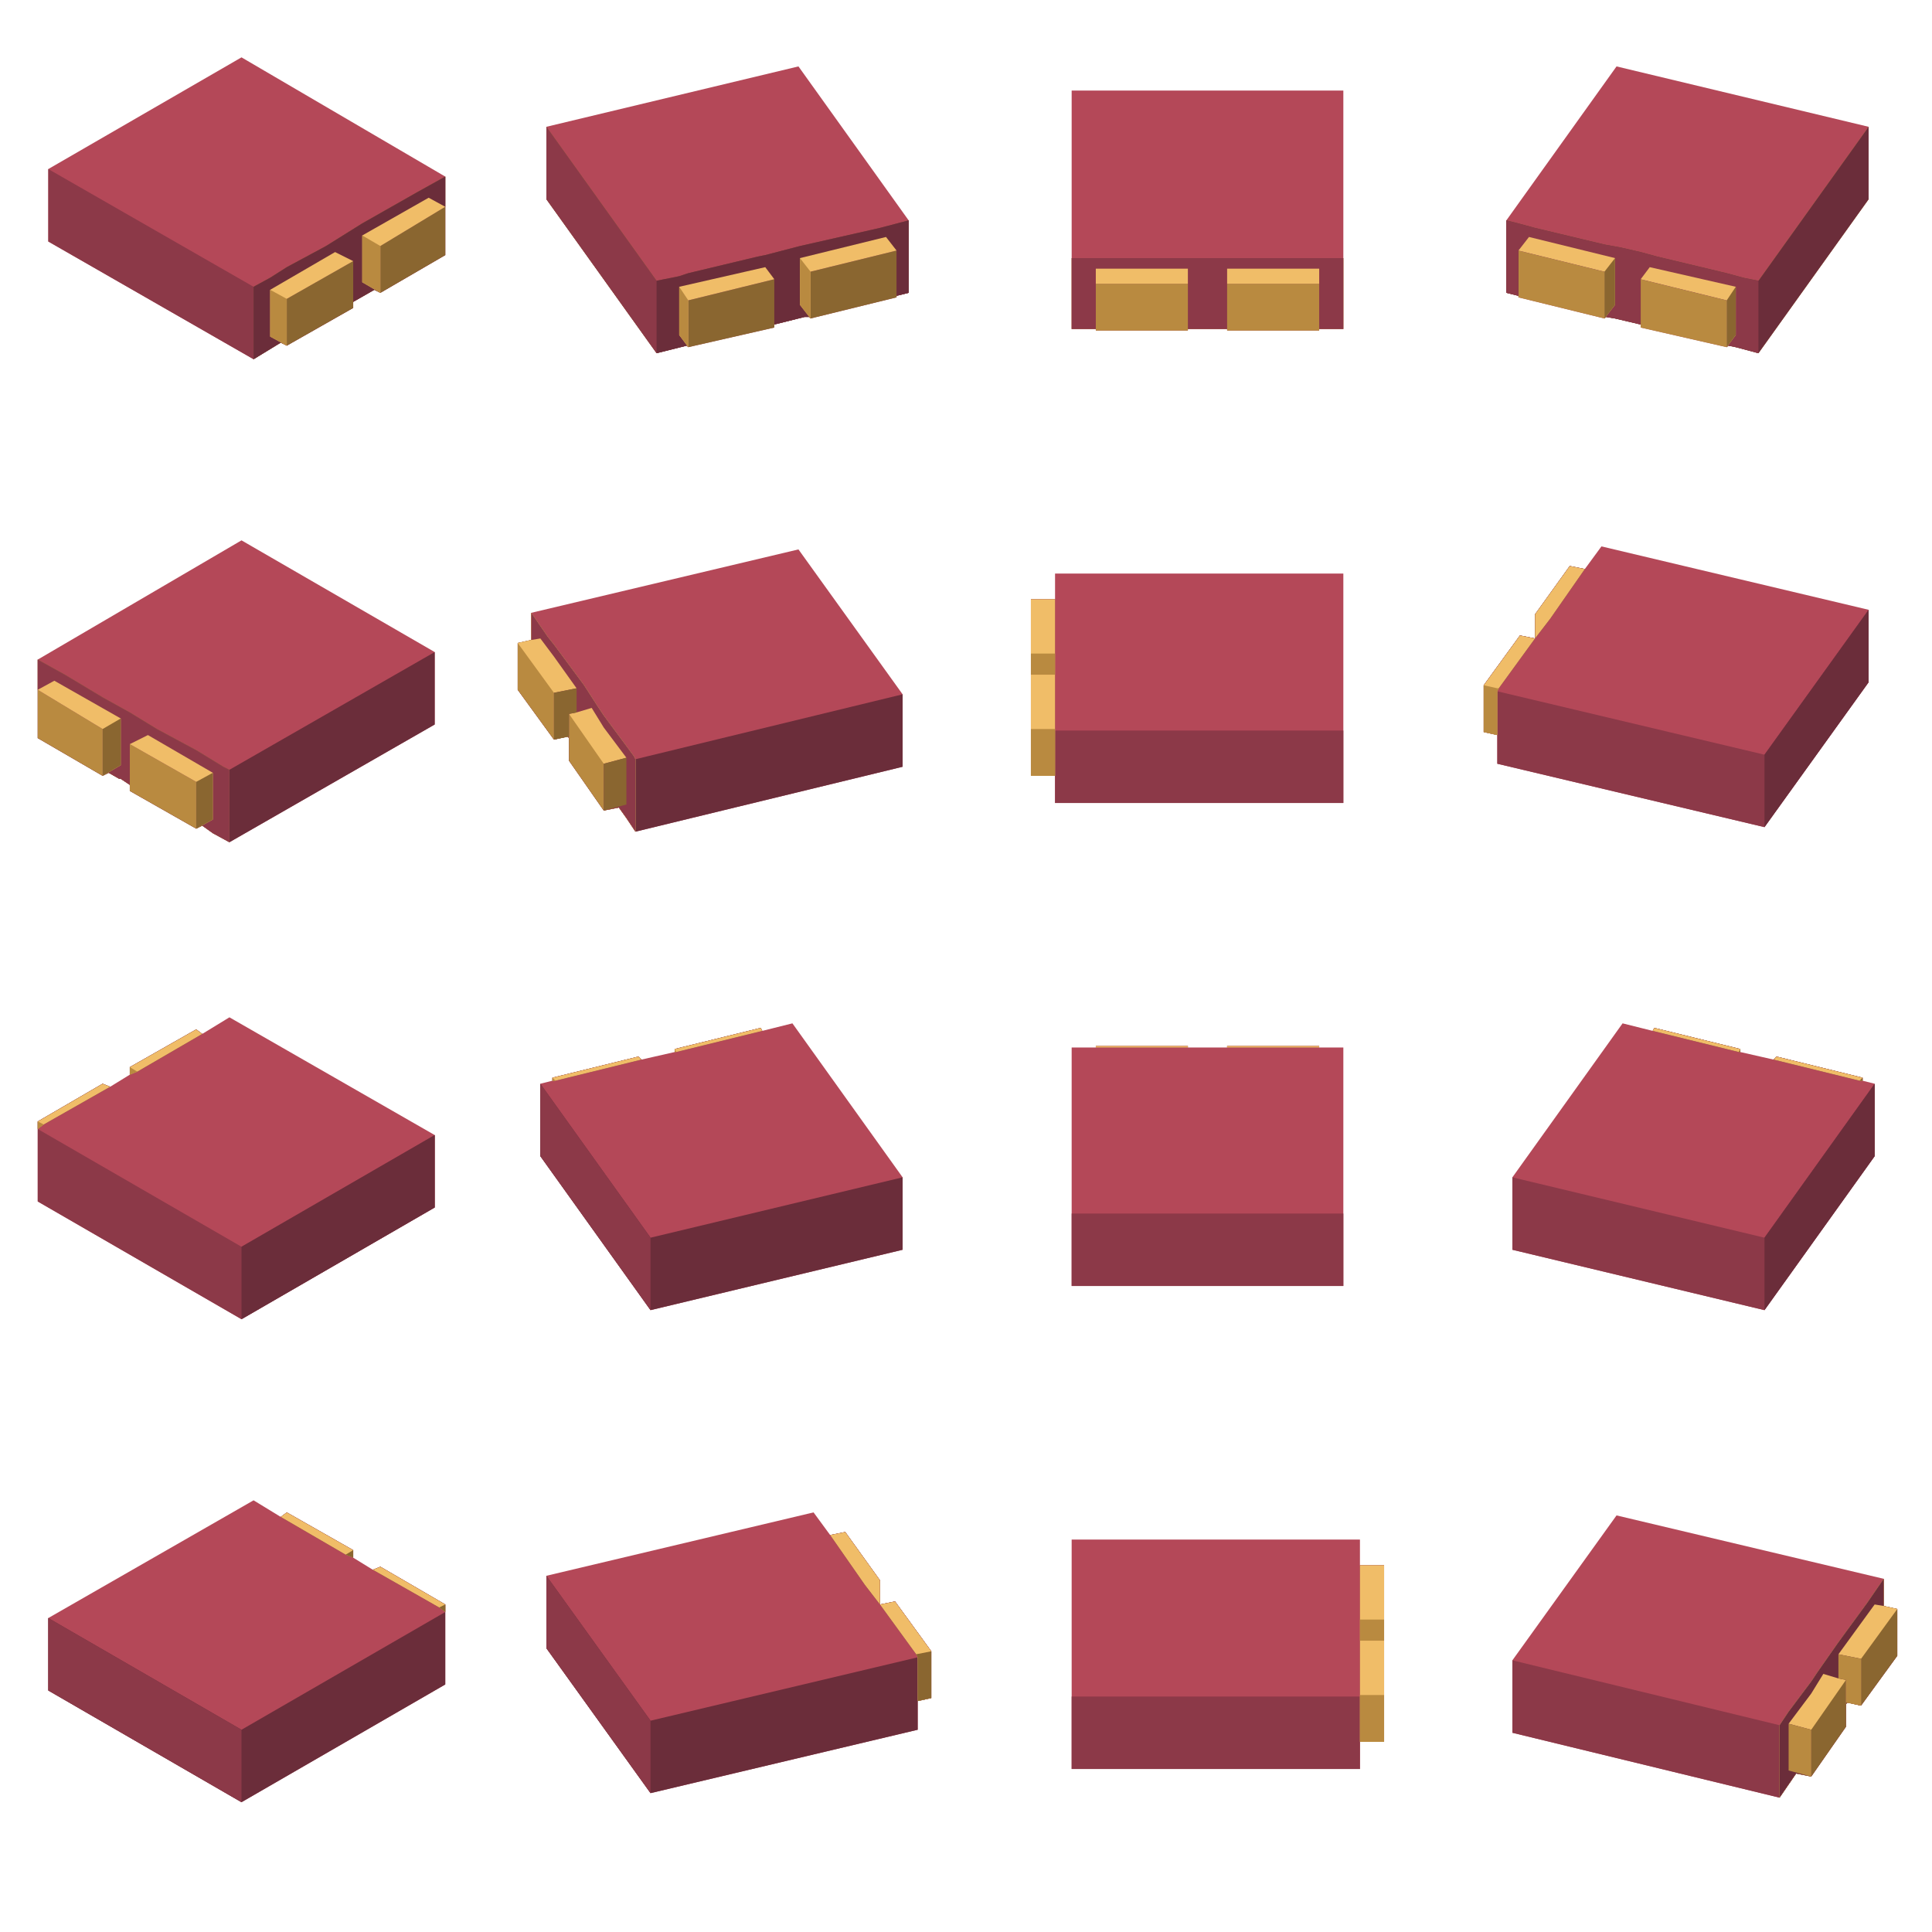
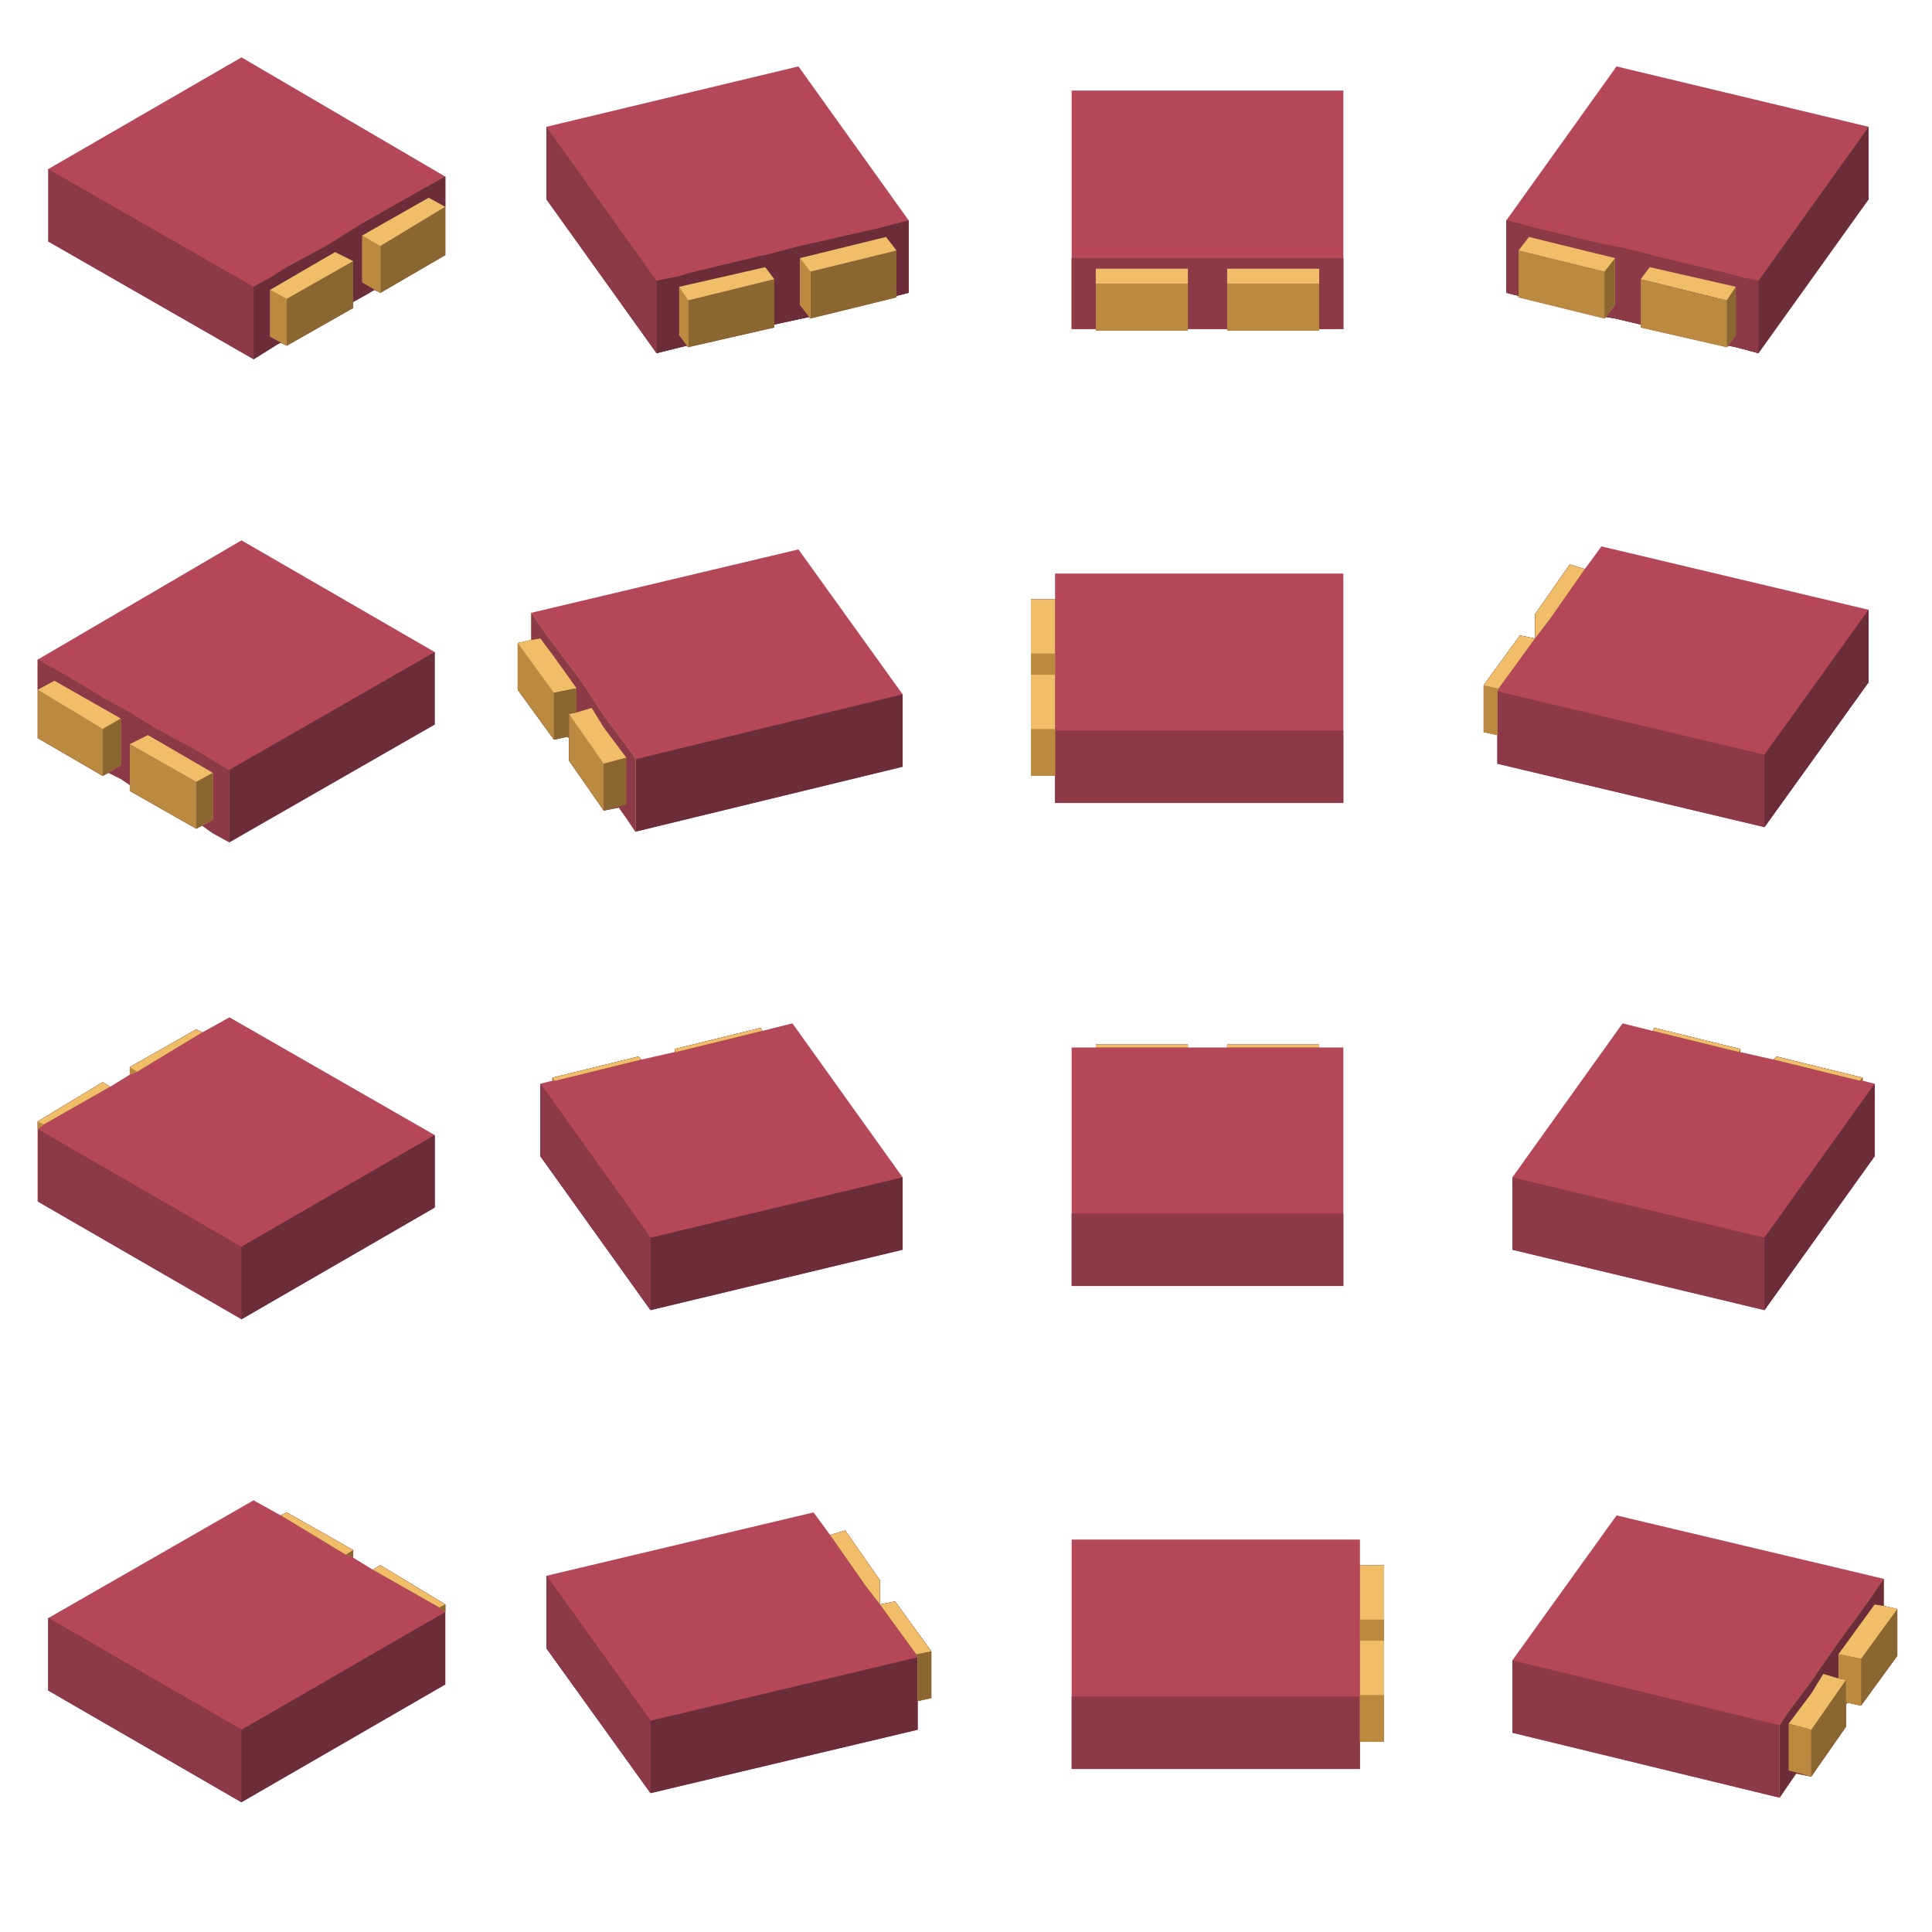
<svg xmlns="http://www.w3.org/2000/svg" width="128" height="128" viewBox="0 0 128 128">
  <svg id="enemy-needle-retaliatorCargoHauler-turret-top-0" x="0" y="0" width="32" height="32" viewBox="0 0 32 32">
-     <path fill="#b44858" d="M18.6,22.7L16.8,23.8L3.2,16L3.2,11.2L16,3.8L29.5,11.7L29.5,16.9L25.2,19.4L24.8,19.2L23.4,20L23.4,20.4L19,22.9Z" />
-     <path fill="#8c3948" d="M18.6,22.7L16.8,23.8L3.2,16L3.2,11.2L16.8,19L17.9,18.4L19,17.7L21.6,16.3L24,14.8L27.7,12.7L29.5,11.7L29.5,16.9L25.2,19.4L24.8,19.2L23.4,20L23.4,20.4L19,22.9Z" />
-     <path fill="#8a6630" d="M16.8,23.8L16.8,19L17.9,18.4L19,17.7L21.6,16.3L24,14.8L27.7,12.7L29.5,11.7L29.5,16.9L25.2,19.4L24.8,19.2L23.4,20L23.4,20.4L19,22.9L18.6,22.7Z" />
-     <path fill="#6b2d3a" d="M16.8,23.8L16.8,19L17.9,18.4L19,17.7L21.6,16.3L24,14.8L27.7,12.7L29.5,11.7L29.5,13.7L25.2,16.3L25.2,19.4L24.8,19.2L23.4,20L23.4,17.3L19,19.8L19,22.9L18.6,22.7Z" />
+     <path fill="#b44858" d="M18.4,22.8L16.8,23.8L3.2,16L3.2,11.2L16,3.8L29.5,11.7L29.5,16.9L25.2,19.4L24.8,19.2L24.3,19.5L23.4,20L23.4,20.4L19,22.9L18.6,22.7Z" />
+     <path fill="#8c3948" d="M18.4,22.8L16.8,23.8L3.2,16L3.2,11.2L16.8,19L17.9,18.4L19,17.7L21.6,16.3L24,14.8L27.7,12.7L29.5,11.7L29.5,16.9L25.2,19.4L24.8,19.2L24.3,19.5L23.4,20L23.4,20.4L19,22.9L18.6,22.7Z" />
+     <path fill="#8a6630" d="M18.4,22.8L16.8,23.8L16.8,19L17.9,18.4L19,17.7L21.6,16.3L24,14.8L27.7,12.7L29.5,11.7L29.5,16.9L25.2,19.4L24.8,19.2L24.3,19.5L23.4,20L23.4,20.4L19,22.9L18.6,22.7Z" />
+     <path fill="#6b2d3a" d="M18.4,22.8L16.8,23.8L16.8,19L17.9,18.4L19,17.7L21.6,16.3L24,14.8L27.7,12.7L29.5,11.7L29.5,13.7L25.2,16.3L25.2,19.4L24.8,19.2L24.3,19.5L23.4,20L23.4,17.3L19,19.8L19,22.9L18.6,22.7Z" />
    <path fill="#f0bd68" d="M19,19.8L19,22.9L17.9,22.3L17.9,19.2L22.2,16.7L23.4,17.3ZM25.2,16.3L25.2,19.4L24,18.7L24,15.6L28.4,13.1L29.5,13.7Z" />
    <path fill="#b98a40" d="M17.9,19.2L19,19.8L19,22.9L17.9,22.3ZM24,15.6L25.2,16.3L25.2,19.4L24,18.7Z" />
  </svg>
  <svg id="enemy-needle-retaliatorCargoHauler-turret-top-1" x="32" y="0" width="32" height="32" viewBox="0 0 32 32">
-     <path fill="#b44858" d="M13.5,22.9L11.5,23.4L4.2,13.2L4.2,8.4L20.9,4.4L28.2,14.6L28.2,19.4L27.4,19.6L27.4,19.7L21.7,21.1L21.6,21L21.3,21L19.3,21.5L19.3,21.7L13.6,23Z" />
-     <path fill="#8a6630" d="M13.5,22.9L11.5,23.4L4.2,13.2L4.2,8.4L11.5,18.6L13,18.3L13.6,18.1L18.2,17L18.7,16.9L21,16.3L26.3,15.1L28.2,14.6L28.2,19.4L27.4,19.6L27.4,19.7L21.7,21.1L21.6,21L21.3,21L19.3,21.5L19.3,21.7L13.6,23Z" />
-     <path fill="#8c3948" d="M13.5,22.9L11.5,23.4L4.2,13.2L4.2,8.4L11.5,18.6L13,18.3L13.6,18.1L18.2,17L18.7,16.9L21,16.3L26.3,15.1L28.2,14.6L28.2,19.4L27.4,19.6L27.4,16.6L21.7,18L21.7,21.1L21.6,21L21.3,21L19.3,21.5L19.3,18.5L13.6,19.9L13.6,23Z" />
-     <path fill="#6b2d3a" d="M13.5,22.9L11.5,23.4L11.5,18.6L13,18.3L13.6,18.1L18.2,17L18.7,16.9L21,16.3L26.3,15.1L28.2,14.6L28.2,19.4L27.4,19.6L27.4,16.6L21.7,18L21.7,21.1L21.6,21L21.3,21L19.3,21.5L19.3,18.5L13.6,19.9L13.6,23Z" />
+     <path fill="#b44858" d="M13.5,22.9L11.5,23.4L4.2,13.2L4.2,8.4L20.9,4.4L28.2,14.6L28.2,19.4L27.4,19.6L27.4,19.7L21.7,21.1L21.6,21L19.3,21.5L19.3,21.7L13.6,23Z" />
+     <path fill="#8a6630" d="M13.5,22.9L11.5,23.4L4.2,13.2L4.2,8.4L11.5,18.6L13,18.3L13.6,18.1L18.2,17L18.7,16.9L21,16.3L26.3,15.1L28.2,14.6L28.2,19.4L27.4,19.6L27.4,19.7L21.7,21.1L21.6,21L19.3,21.5L19.3,21.7L13.6,23Z" />
+     <path fill="#8c3948" d="M13.5,22.9L11.5,23.4L4.2,13.2L4.2,8.4L11.5,18.6L13,18.3L13.6,18.1L18.2,17L18.7,16.9L21,16.3L26.3,15.1L28.2,14.6L28.2,19.4L27.4,19.6L27.4,16.6L21.7,18L21.7,21.1L21.6,21L19.3,21.5L19.3,18.5L13.6,19.9L13.6,23Z" />
+     <path fill="#6b2d3a" d="M11.5,23.4L11.5,18.6L13,18.3L13.6,18.1L18.2,17L18.7,16.9L21,16.3L26.3,15.1L28.2,14.6L28.2,19.4L27.4,19.6L27.4,16.6L21.7,18L21.7,21.1L21.6,21L19.3,21.5L19.3,18.5L13.6,19.9L13.6,23L13.5,22.9Z" />
    <path fill="#f0bd68" d="M13.6,19.9L13.6,23L13,22.2L13,19L18.7,17.7L19.3,18.5ZM21.7,18L21.7,21.1L21,20.2L21,17.1L26.7,15.7L27.4,16.6Z" />
    <path fill="#b98a40" d="M13,19L13.6,19.9L13.6,23L13,22.2ZM21,17.1L21.7,18L21.7,21.1L21,20.2Z" />
  </svg>
  <svg id="enemy-needle-retaliatorCargoHauler-turret-top-2" x="64" y="0" width="32" height="32" viewBox="0 0 32 32">
    <path fill="#b44858" d="M8.6,21.8L7,21.8L7,6L25,6L25,21.8L23.4,21.8L23.4,21.9L17.3,21.9L17.3,21.8L14.7,21.8L14.7,21.9L8.6,21.9Z" />
    <path fill="#b98a40" d="M8.6,21.8L7,21.8L7,17.1L25,17.1L25,21.8L23.4,21.8L23.4,21.9L17.3,21.9L17.3,21.8L14.7,21.8L14.7,21.9L8.6,21.9Z" />
    <path fill="#8c3948" d="M8.6,21.8L7,21.8L7,17.1L25,17.1L25,21.8L23.4,21.8L23.4,18.8L17.3,18.8L17.3,21.8L14.7,21.8L14.7,18.8L8.6,18.8Z" />
    <path fill="#f0bd68" d="M14.7,17.8L14.7,18.8L8.6,18.8L8.6,17.8ZM23.4,17.8L23.4,18.8L17.3,18.8L17.3,17.8Z" />
  </svg>
  <svg id="enemy-needle-retaliatorCargoHauler-turret-top-3" x="96" y="0" width="32" height="32" viewBox="0 0 32 32">
    <path fill="#b44858" d="M27.8,13.2L20.5,23.4L19,23L18.5,22.9L18.4,23L12.7,21.7L12.7,21.5L11,21.1L10.4,21L10.3,21.1L4.6,19.7L4.6,19.6L3.8,19.4L3.8,14.6L11.1,4.4L27.8,8.4Z" />
    <path fill="#b98a40" d="M27.8,13.2L20.5,23.4L19,23L18.5,22.9L18.4,23L12.7,21.7L12.7,21.5L11,21.1L10.4,21L10.3,21.1L4.6,19.7L4.6,19.6L3.8,19.4L3.8,14.6L4.6,14.8L5.7,15.1L10.3,16.2L11.4,16.4L12.7,16.7L13.8,17L18.4,18.1L19.5,18.4L20.5,18.6L27.8,8.4Z" />
    <path fill="#6b2d3a" d="M27.8,13.2L20.5,23.4L19,23L18.5,22.9L18.4,23L18.4,19.9L12.7,18.5L12.7,21.5L11,21.1L10.4,21L10.3,21.1L10.3,18L4.6,16.6L4.6,19.6L3.8,19.4L3.8,14.6L4.6,14.8L5.7,15.1L10.3,16.2L11.4,16.4L12.7,16.7L13.8,17L18.4,18.1L19.5,18.4L20.5,18.6L27.8,8.4Z" />
    <path fill="#8c3948" d="M4.6,19.6L3.8,19.4L3.8,14.6L4.6,14.8L5.7,15.1L10.3,16.2L11.4,16.4L12.7,16.7L13.8,17L18.4,18.1L19.5,18.4L20.5,18.6L20.5,23.4L19,23L18.5,22.9L18.4,23L18.4,19.9L12.7,18.5L12.7,21.5L11,21.1L10.4,21L10.3,21.1L10.3,18L4.6,16.6Z" />
    <path fill="#f0bd68" d="M11,20.2L10.3,21.1L10.3,18L4.6,16.6L5.3,15.7L11,17.1ZM19,22.2L18.4,23L18.4,19.9L12.7,18.5L13.3,17.7L19,19Z" />
    <path fill="#8a6630" d="M11,20.2L10.3,21.1L10.3,18L11,17.1ZM19,22.2L18.4,23L18.4,19.9L19,19Z" />
  </svg>
  <svg id="enemy-needle-retaliatorCargoHauler-turret-top-4" x="0" y="32" width="32" height="32" viewBox="0 0 32 32">
-     <path fill="#b44858" d="M28.8,16L15.2,23.8L14.1,23.2L13.4,22.7L13,22.9L8.6,20.4L8.6,20L8,19.6L7.9,19.6L7.2,19.2L6.8,19.4L2.5,16.9L2.5,11.7L16,3.8L28.8,11.2Z" />
-     <path fill="#6b2d3a" d="M28.8,16L15.2,23.8L14.1,23.2L13.4,22.7L13,22.9L8.6,20.4L8.6,20L8,19.6L7.9,19.6L7.2,19.2L6.8,19.4L2.5,16.9L2.5,11.7L4.3,12.7L6.8,14.2L8.6,15.2L10.4,16.3L13,17.7L14.8,18.8L15.2,19L28.8,11.2Z" />
-     <path fill="#b98a40" d="M2.5,11.7L4.3,12.7L6.8,14.2L8.6,15.2L10.4,16.3L13,17.7L14.8,18.8L15.2,19L15.2,23.8L14.1,23.2L13.4,22.7L13,22.9L8.6,20.4L8.6,20L8,19.6L7.9,19.6L7.2,19.2L6.8,19.4L2.5,16.9Z" />
-     <path fill="#8c3948" d="M2.5,13.7L2.5,11.7L4.3,12.7L6.8,14.2L8.6,15.2L10.4,16.3L13,17.7L14.8,18.8L15.2,19L15.2,23.8L14.1,23.2L13.4,22.7L13,22.9L13,19.8L8.6,17.3L8.6,20L8,19.6L7.9,19.6L7.2,19.2L6.8,19.4L6.8,16.3Z" />
+     <path fill="#b44858" d="M28.8,16L15.2,23.8L14.1,23.2L13.4,22.7L13,22.9L8.6,20.4L8.6,20L8,19.6L7.2,19.2L6.8,19.4L2.5,16.9L2.5,11.7L16,3.8L28.8,11.2Z" />
+     <path fill="#6b2d3a" d="M28.8,16L15.2,23.8L14.1,23.2L13.4,22.7L13,22.9L8.6,20.4L8.6,20L8,19.6L7.2,19.2L6.8,19.4L2.5,16.9L2.5,11.7L4.3,12.7L6.8,14.2L8.6,15.2L10.4,16.3L13,17.7L14.8,18.8L15.2,19L28.8,11.2Z" />
+     <path fill="#b98a40" d="M2.5,11.7L4.3,12.7L6.8,14.2L8.6,15.2L10.4,16.3L13,17.7L14.8,18.8L15.2,19L15.2,23.8L14.1,23.2L13.4,22.7L13,22.9L8.6,20.4L8.6,20L8,19.6L7.2,19.2L6.8,19.4L2.5,16.9Z" />
+     <path fill="#8c3948" d="M2.5,13.7L2.5,11.7L4.3,12.7L6.8,14.2L8.6,15.2L10.4,16.3L13,17.7L14.8,18.8L15.2,19L15.2,23.8L14.1,23.2L13.4,22.7L13,22.9L13,19.8L8.6,17.3L8.6,20L8,19.6L7.2,19.2L6.8,19.4L6.8,16.3Z" />
    <path fill="#f0bd68" d="M8,18.7L6.8,19.4L6.8,16.3L2.5,13.7L3.6,13.1L8,15.6ZM14.1,22.3L13,22.9L13,19.8L8.6,17.3L9.8,16.7L14.1,19.2Z" />
    <path fill="#8a6630" d="M8,18.7L6.8,19.4L6.8,16.3L8,15.6ZM14.1,22.3L13,22.9L13,19.8L14.1,19.2Z" />
  </svg>
  <svg id="enemy-needle-retaliatorCargoHauler-turret-top-5" x="32" y="32" width="32" height="32" viewBox="0 0 32 32">
    <path fill="#b44858" d="M27.8,18.8L10.1,23.1L9.5,22.2L9,21.5L8,21.7L5.7,18.4L5.7,16.9L5.6,16.8L4.7,17L2.3,13.7L2.3,10.6L3.2,10.4L3.2,8.6L20.9,4.4L27.8,14Z" />
    <path fill="#6b2d3a" d="M27.8,18.8L10.1,23.1L9.5,22.2L9,21.5L8,21.7L5.7,18.4L5.7,16.9L5.6,16.8L4.7,17L2.3,13.7L2.3,10.6L3.2,10.4L3.2,8.6L4.3,10.2L4.7,10.7L6.7,13.4L7.6,14.8L8,15.4L10,18.1L10.1,18.3L27.8,14Z" />
    <path fill="#b98a40" d="M3.2,10.4L3.2,8.6L4.3,10.2L4.7,10.7L6.7,13.4L7.6,14.8L8,15.4L10,18.1L10.1,18.3L10.1,23.1L9.5,22.2L9,21.5L8,21.7L5.7,18.4L5.7,16.9L5.6,16.8L4.7,17L2.3,13.7L2.3,10.6Z" />
    <path fill="#f0bd68" d="M3.2,10.4L3.2,8.6L4.3,10.2L4.7,10.7L6.7,13.4L7.6,14.8L8,15.4L10,18.1L10.1,18.3L10.1,23.1L9.5,22.2L9,21.5L8,21.7L8,18.6L5.7,15.3L5.7,16.9L5.6,16.8L4.7,17L4.7,13.9L2.3,10.6Z" />
    <path fill="#8c3948" d="M3.2,10.4L3.2,8.6L4.3,10.2L4.7,10.7L6.7,13.4L7.6,14.8L8,15.4L10,18.1L10.1,18.3L10.1,23.1L9.5,22.2L9,21.5L8,21.7L8,18.6L9.5,18.2L8,16.2L7.2,14.9L6.2,15.2L5.7,15.3L5.7,16.9L5.6,16.8L4.7,17L4.7,13.9L6.2,13.6L4.7,11.5L3.8,10.3Z" />
    <path fill="#8a6630" d="M5.7,16.8L4.7,17L4.7,13.9L6.2,13.6L6.2,15.2L5.7,15.3ZM9.5,21.3L8,21.7L8,18.6L9.5,18.2Z" />
  </svg>
  <svg id="enemy-needle-retaliatorCargoHauler-turret-top-6" x="64" y="32" width="32" height="32" viewBox="0 0 32 32">
    <path fill="#b44858" d="M25,21.2L5.9,21.2L5.9,19.4L4.3,19.4L4.3,7.7L5.9,7.7L5.9,6L25,6Z" />
    <path fill="#8c3948" d="M25,21.2L5.9,21.2L5.9,19.4L4.3,19.4L4.3,7.7L5.9,7.7L5.9,16.4L25,16.4Z" />
    <path fill="#f0bd68" d="M4.3,7.7L5.9,7.7L5.9,19.4L4.3,19.4Z" />
    <path fill="#b98a40" d="M4.3,12.7L4.3,11.3L5.9,11.3L5.9,12.7ZM5.9,19.4L4.3,19.4L4.3,16.3L5.9,16.3Z" />
  </svg>
  <svg id="enemy-needle-retaliatorCargoHauler-turret-top-7" x="96" y="32" width="32" height="32" viewBox="0 0 32 32">
-     <path fill="#b44858" d="M27.8,8.4L27.8,13.2L20.9,22.8L3.2,18.6L3.2,16.7L2.3,16.5L2.3,13.4L4.7,10.1L5.7,10.3L5.7,8.7L8,5.5L9,5.7L10.1,4.2Z" />
-     <path fill="#8c3948" d="M20.9,18L27.8,8.4L27.8,13.2L20.9,22.8L3.2,18.6L3.2,16.7L2.3,16.5L2.3,13.4L4.7,10.1L5.7,10.3L5.7,8.7L8,5.5L9,5.7L6.7,9L5.7,10.3L3.3,13.6L3.2,13.8Z" />
-     <path fill="#6b2d3a" d="M20.9,18L27.8,8.4L27.8,13.2L20.9,22.8ZM5.7,10.3L5.7,8.7L8,5.5L9,5.7L6.7,9L5.7,10.3L3.3,13.6L3.2,13.8L3.2,16.7L2.3,16.5L2.3,13.4L4.7,10.1Z" />
-     <path fill="#f0bd68" d="M5.7,10.3L5.7,8.7L8,5.5L9,5.7L6.7,9L5.7,10.3L3.3,13.6L3.2,13.8L3.2,16.7L2.3,16.5L2.3,13.4L4.7,10.1Z" />
+     <path fill="#b44858" d="M27.8,8.4L27.8,13.2L20.9,22.8L3.2,18.6L3.2,16.7L2.3,16.5L2.3,13.4L4.7,10.1L5.7,10.3L5.7,8.7L8,5.4L9,5.7L10.1,4.2Z" />
+     <path fill="#8c3948" d="M20.9,18L27.8,8.4L27.8,13.2L20.9,22.8L3.2,18.6L3.2,16.7L2.3,16.5L2.3,13.4L4.7,10.1L5.7,10.3L5.7,8.7L8,5.4L9,5.7L6.7,9L5.7,10.3L3.3,13.6L3.2,13.8Z" />
+     <path fill="#6b2d3a" d="M20.9,18L27.8,8.4L27.8,13.2L20.9,22.8ZM5.7,10.3L5.7,8.7L8,5.4L9,5.7L6.7,9L5.7,10.3L3.3,13.6L3.2,13.8L3.2,16.7L2.3,16.5L2.3,13.4L4.7,10.1Z" />
+     <path fill="#f0bd68" d="M5.7,10.3L5.7,8.7L8,5.4L9,5.7L6.7,9L5.7,10.3L3.3,13.6L3.2,13.8L3.2,16.7L2.3,16.5L2.3,13.4L4.7,10.1Z" />
    <path fill="#b98a40" d="M3.2,16.7L2.3,16.5L2.3,13.4L3.2,13.6L3.3,13.6L3.2,13.8Z" />
  </svg>
  <svg id="enemy-needle-retaliatorCargoHauler-turret-top-8" x="0" y="64" width="32" height="32" viewBox="0 0 32 32">
-     <path fill="#b44858" d="M28.8,11.2L28.8,16L16,23.4L2.5,15.6L2.5,10.3L6.8,7.8L7.3,8L8.6,7.2L8.6,6.7L13,4.2L13.4,4.5L15.2,3.4Z" />
-     <path fill="#8c3948" d="M16,18.6L28.8,11.2L28.8,16L16,23.4L2.5,15.6L2.5,10.8ZM2.5,10.8L2.5,10.3L6.8,7.8L7.3,8L2.9,10.5ZM8.6,7.2L8.6,6.7L13,4.2L13.4,4.5L9.1,7Z" />
-     <path fill="#6b2d3a" d="M16,18.6L28.8,11.2L28.8,16L16,23.4ZM8.6,7.2L8.6,6.7L13,4.2L13.4,4.5L9.1,7ZM2.5,10.8L2.5,10.3L6.8,7.8L7.3,8L2.9,10.5Z" />
-     <path fill="#f0bd68" d="M8.6,7.2L8.6,6.7L13,4.2L13.4,4.5L9.1,7ZM2.5,10.8L2.5,10.3L6.8,7.8L7.3,8L2.9,10.5Z" />
+     <path fill="#b44858" d="M28.8,11.2L28.8,16L16,23.4L2.5,15.6L2.5,10.3L6.8,7.7L7.3,8L8.6,7.2L8.6,6.7L13,4.2L13.4,4.4L15.2,3.4Z" />
+     <path fill="#8c3948" d="M16,18.6L28.8,11.2L28.8,16L16,23.4L2.5,15.6L2.5,10.8ZM2.5,10.8L2.5,10.3L6.8,7.7L7.3,8L2.9,10.5ZM8.6,7.2L8.6,6.7L13,4.2L13.4,4.4L9.1,7Z" />
+     <path fill="#6b2d3a" d="M16,18.6L28.8,11.2L28.8,16L16,23.4ZM8.6,7.2L8.6,6.7L13,4.2L13.4,4.4L9.1,7ZM2.5,10.8L2.5,10.3L6.8,7.7L7.3,8L2.9,10.5Z" />
+     <path fill="#f0bd68" d="M8.6,7.2L8.6,6.7L13,4.2L13.4,4.4L9.1,7ZM2.5,10.8L2.5,10.3L6.8,7.7L7.3,8L2.9,10.5Z" />
    <path fill="#b98a40" d="M8.6,7.2L8.6,6.7L9.1,7ZM2.5,10.8L2.5,10.3L2.9,10.5Z" />
  </svg>
  <svg id="enemy-needle-retaliatorCargoHauler-turret-top-9" x="32" y="64" width="32" height="32" viewBox="0 0 32 32">
    <path fill="#b44858" d="M27.8,14L27.8,18.8L11.1,22.8L3.8,12.6L3.8,7.8L4.6,7.6L4.6,7.4L10.3,6L10.5,6.2L12.7,5.7L12.7,5.5L18.4,4.1L18.5,4.3L20.5,3.8Z" />
    <path fill="#6b2d3a" d="M11.1,18L27.8,14L27.8,18.8L11.1,22.8L3.8,12.6L3.8,7.8ZM12.7,5.7L12.7,5.5L18.4,4.1L18.5,4.3L12.8,5.7ZM4.6,7.6L4.6,7.4L10.3,6L10.5,6.2L4.8,7.6Z" />
    <path fill="#8c3948" d="M11.1,22.8L3.8,12.6L3.8,7.8L11.1,18ZM12.7,5.7L12.7,5.5L18.4,4.1L18.5,4.3L12.8,5.7ZM4.6,7.6L4.6,7.4L10.3,6L10.5,6.2L4.8,7.6Z" />
    <path fill="#f0bd68" d="M12.7,5.7L12.7,5.5L18.4,4.1L18.5,4.3L12.8,5.7ZM4.6,7.6L4.6,7.4L10.3,6L10.5,6.2L4.8,7.6Z" />
    <path fill="#b98a40" d="M12.7,5.7L12.7,5.5L12.8,5.7ZM4.6,7.6L4.6,7.4L4.8,7.6Z" />
  </svg>
  <svg id="enemy-needle-retaliatorCargoHauler-turret-top-10" x="64" y="64" width="32" height="32" viewBox="0 0 32 32">
-     <path fill="#b44858" d="M25,21.2L7,21.2L7,5.4L8.6,5.4L8.6,5.3L14.7,5.3L14.7,5.4L17.3,5.4L17.3,5.3L23.4,5.3L23.4,5.4L25,5.4Z" />
-     <path fill="#8c3948" d="M7,16.4L25,16.4L25,21.2L7,21.2ZM17.3,5.4L17.3,5.3L23.4,5.3L23.4,5.4ZM8.6,5.4L8.6,5.3L14.7,5.3L14.7,5.4Z" />
-     <path fill="#f0bd68" d="M17.3,5.4L17.3,5.3L23.4,5.3L23.4,5.4ZM8.6,5.4L8.6,5.3L14.7,5.3L14.7,5.4Z" />
+     <path fill="#b44858" d="M25,21.2L7,21.2L7,5.4L8.6,5.4L8.6,5.2L14.7,5.2L14.7,5.4L17.3,5.4L17.3,5.2L23.4,5.2L23.4,5.4L25,5.4Z" />
+     <path fill="#8c3948" d="M7,16.4L25,16.4L25,21.2L7,21.2ZM17.3,5.4L17.3,5.2L23.4,5.2L23.4,5.4ZM8.6,5.4L8.6,5.2L14.7,5.2L14.7,5.4Z" />
+     <path fill="#f0bd68" d="M17.3,5.4L17.3,5.2L23.4,5.2L23.4,5.4ZM8.6,5.4L8.6,5.2L14.7,5.2L14.7,5.4Z" />
  </svg>
  <svg id="enemy-needle-retaliatorCargoHauler-turret-top-11" x="96" y="64" width="32" height="32" viewBox="0 0 32 32">
    <path fill="#b44858" d="M20.9,22.8L4.2,18.8L4.2,14L11.5,3.8L13.5,4.3L13.6,4.1L19.3,5.5L19.3,5.7L21.5,6.2L21.7,6L27.4,7.4L27.4,7.6L28.2,7.8L28.2,12.6Z" />
    <path fill="#8c3948" d="M4.2,14L20.9,18L28.2,7.8L28.2,12.6L20.9,22.8L4.2,18.8ZM27.4,7.4L27.4,7.6L27.2,7.6L21.5,6.2L21.7,6ZM19.3,5.5L19.3,5.7L19.2,5.7L13.5,4.3L13.6,4.1Z" />
    <path fill="#6b2d3a" d="M20.9,18L28.2,7.8L28.2,12.6L20.9,22.8ZM27.4,7.4L27.4,7.6L27.2,7.6L21.5,6.2L21.7,6ZM19.3,5.5L19.3,5.7L19.2,5.7L13.5,4.3L13.6,4.1Z" />
    <path fill="#f0bd68" d="M27.4,7.4L27.4,7.6L27.2,7.6L21.5,6.2L21.7,6ZM19.3,5.5L19.3,5.7L19.2,5.7L13.5,4.3L13.6,4.1Z" />
    <path fill="#8a6630" d="M27.2,7.6L27.4,7.4L27.4,7.6ZM19.2,5.7L19.3,5.5L19.3,5.7Z" />
  </svg>
  <svg id="enemy-needle-retaliatorCargoHauler-turret-top-12" x="0" y="96" width="32" height="32" viewBox="0 0 32 32">
-     <path fill="#b44858" d="M16,23.4L3.2,16L3.2,11.2L16.8,3.4L18.6,4.5L19,4.2L23.4,6.7L23.4,7.2L24.7,8L25.2,7.8L29.5,10.3L29.5,15.6Z" />
-     <path fill="#6b2d3a" d="M3.2,11.2L16,18.6L29.5,10.8L29.5,15.6L16,23.4L3.2,16ZM29.5,10.8L29.1,10.5L24.7,8L25.2,7.8L29.5,10.3ZM23.4,6.7L23.4,7.2L22.9,7L18.6,4.5L19,4.2Z" />
-     <path fill="#8c3948" d="M3.2,11.2L16,18.6L16,23.4L3.2,16ZM29.5,10.3L29.5,10.8L29.1,10.5L24.7,8L25.2,7.8ZM23.4,6.7L23.4,7.2L22.9,7L18.6,4.5L19,4.2Z" />
-     <path fill="#f0bd68" d="M29.5,10.3L29.5,10.8L29.1,10.5L24.7,8L25.2,7.8ZM23.4,6.7L23.4,7.2L22.9,7L18.6,4.5L19,4.2Z" />
+     <path fill="#b44858" d="M16,23.4L3.2,16L3.2,11.2L16.8,3.4L18.6,4.4L19,4.2L23.4,6.7L23.4,7.2L24.7,8L25.2,7.7L29.5,10.3L29.5,15.6Z" />
+     <path fill="#6b2d3a" d="M3.2,11.2L16,18.6L29.5,10.8L29.5,15.6L16,23.4L3.2,16ZM29.5,10.8L29.1,10.5L24.7,8L25.2,7.7L29.5,10.3ZM23.4,6.7L23.4,7.2L22.9,7L18.6,4.4L19,4.2Z" />
+     <path fill="#8c3948" d="M3.2,11.2L16,18.6L16,23.4L3.2,16ZM29.5,10.3L29.5,10.8L29.1,10.5L24.7,8L25.2,7.7ZM23.4,6.7L23.4,7.2L22.9,7L18.6,4.4L19,4.2Z" />
+     <path fill="#f0bd68" d="M29.5,10.3L29.5,10.8L29.1,10.5L24.7,8L25.2,7.7ZM23.4,6.7L23.4,7.2L22.9,7L18.6,4.4L19,4.2Z" />
    <path fill="#8a6630" d="M29.1,10.5L29.5,10.3L29.5,10.8ZM22.9,7L23.4,6.7L23.4,7.2Z" />
  </svg>
  <svg id="enemy-needle-retaliatorCargoHauler-turret-top-13" x="32" y="96" width="32" height="32" viewBox="0 0 32 32">
-     <path fill="#b44858" d="M11.1,22.8L4.2,13.2L4.2,8.4L21.9,4.2L23,5.7L24,5.5L26.3,8.7L26.3,10.3L27.3,10.1L29.7,13.4L29.7,16.5L28.8,16.7L28.8,18.6Z" />
-     <path fill="#6b2d3a" d="M4.2,8.4L11.1,18L28.8,13.8L28.7,13.6L26.3,10.3L25.3,9L23,5.7L24,5.5L26.3,8.7L26.3,10.3L27.3,10.1L29.7,13.4L29.7,16.5L28.8,16.7L28.8,18.6L11.1,22.8L4.2,13.2Z" />
-     <path fill="#8c3948" d="M4.2,8.4L11.1,18L11.1,22.8L4.2,13.2ZM29.7,13.4L29.7,16.5L28.8,16.7L28.8,13.8L28.7,13.6L26.3,10.3L25.3,9L23,5.7L24,5.5L26.3,8.7L26.3,10.3L27.3,10.1Z" />
-     <path fill="#f0bd68" d="M29.7,13.4L29.7,16.5L28.8,16.7L28.8,13.8L28.7,13.6L26.3,10.3L25.3,9L23,5.7L24,5.5L26.3,8.7L26.3,10.3L27.3,10.1Z" />
+     <path fill="#b44858" d="M11.1,22.8L4.2,13.2L4.2,8.4L21.9,4.2L23,5.7L24,5.4L26.3,8.7L26.3,10.3L27.3,10.1L29.7,13.4L29.7,16.5L28.8,16.7L28.8,18.6Z" />
+     <path fill="#6b2d3a" d="M4.2,8.4L11.1,18L28.8,13.8L28.7,13.6L26.3,10.3L25.3,9L23,5.7L24,5.4L26.3,8.7L26.3,10.3L27.3,10.1L29.7,13.4L29.7,16.5L28.8,16.7L28.8,18.6L11.1,22.8L4.2,13.2Z" />
+     <path fill="#8c3948" d="M4.2,8.4L11.1,18L11.1,22.8L4.2,13.2ZM29.7,13.4L29.7,16.5L28.8,16.7L28.8,13.8L28.7,13.6L26.3,10.3L25.3,9L23,5.7L24,5.4L26.3,8.7L26.3,10.3L27.3,10.1Z" />
+     <path fill="#f0bd68" d="M29.7,13.4L29.7,16.5L28.8,16.7L28.8,13.8L28.7,13.6L26.3,10.3L25.3,9L23,5.7L24,5.4L26.3,8.7L26.3,10.3L27.3,10.1Z" />
    <path fill="#8a6630" d="M28.7,13.6L29.7,13.4L29.7,16.5L28.8,16.7L28.8,13.8Z" />
  </svg>
  <svg id="enemy-needle-retaliatorCargoHauler-turret-top-14" x="64" y="96" width="32" height="32" viewBox="0 0 32 32">
    <path fill="#b44858" d="M26.1,19.4L26.1,21.2L7,21.2L7,6L26.1,6L26.1,7.7L27.7,7.7L27.7,19.4Z" />
    <path fill="#8c3948" d="M7,16.4L26.1,16.4L26.1,7.7L27.7,7.7L27.7,19.4L26.1,19.4L26.1,21.2L7,21.2Z" />
    <path fill="#f0bd68" d="M27.7,19.4L26.1,19.4L26.1,7.7L27.7,7.7Z" />
    <path fill="#b98a40" d="M26.1,16.3L27.7,16.3L27.7,19.4L26.1,19.4ZM26.1,11.3L27.7,11.3L27.7,12.7L26.1,12.7Z" />
  </svg>
  <svg id="enemy-needle-retaliatorCargoHauler-turret-top-15" x="96" y="96" width="32" height="32" viewBox="0 0 32 32">
    <path fill="#b44858" d="M23,21.5L21.9,23.1L4.2,18.8L4.2,14L11.1,4.4L28.8,8.6L28.8,10.4L29.7,10.6L29.7,13.7L27.3,17L26.4,16.8L26.3,16.9L26.3,18.4L24,21.7Z" />
    <path fill="#8c3948" d="M23,21.5L21.9,23.1L4.2,18.8L4.2,14L21.9,18.3L22.5,17.4L24,15.4L24.4,14.8L25.8,12.8L27.7,10.2L28.8,8.6L28.8,10.4L29.7,10.6L29.7,13.7L27.3,17L26.4,16.8L26.3,16.9L26.3,18.4L24,21.7Z" />
    <path fill="#8a6630" d="M21.9,23.1L21.9,18.3L22.5,17.4L24,15.4L24.4,14.8L25.8,12.8L27.7,10.2L28.8,8.6L28.8,10.4L29.7,10.6L29.7,13.7L27.3,17L26.4,16.8L26.3,16.9L26.3,18.4L24,21.7L23,21.5Z" />
    <path fill="#f0bd68" d="M21.9,23.1L21.9,18.3L22.5,17.4L24,15.4L24.4,14.8L25.8,12.8L27.7,10.2L28.8,8.6L28.8,10.4L29.7,10.6L27.3,13.9L27.3,17L26.4,16.8L26.3,16.9L26.3,15.3L24,18.6L24,21.7L23,21.5Z" />
    <path fill="#6b2d3a" d="M21.9,23.1L21.9,18.3L22.5,17.4L24,15.4L24.4,14.8L25.8,12.8L27.7,10.2L28.8,8.6L28.8,10.4L28.2,10.3L25.8,13.6L27.3,13.9L27.3,17L26.4,16.8L26.3,16.9L26.3,15.3L25.8,15.2L24.8,14.9L24,16.2L22.5,18.2L24,18.6L24,21.7L23,21.5Z" />
    <path fill="#b98a40" d="M22.5,18.2L24,18.6L24,21.7L22.5,21.3ZM25.8,13.6L27.3,13.9L27.3,17L26.3,16.8L26.3,15.3L25.8,15.2Z" />
  </svg>
</svg>
